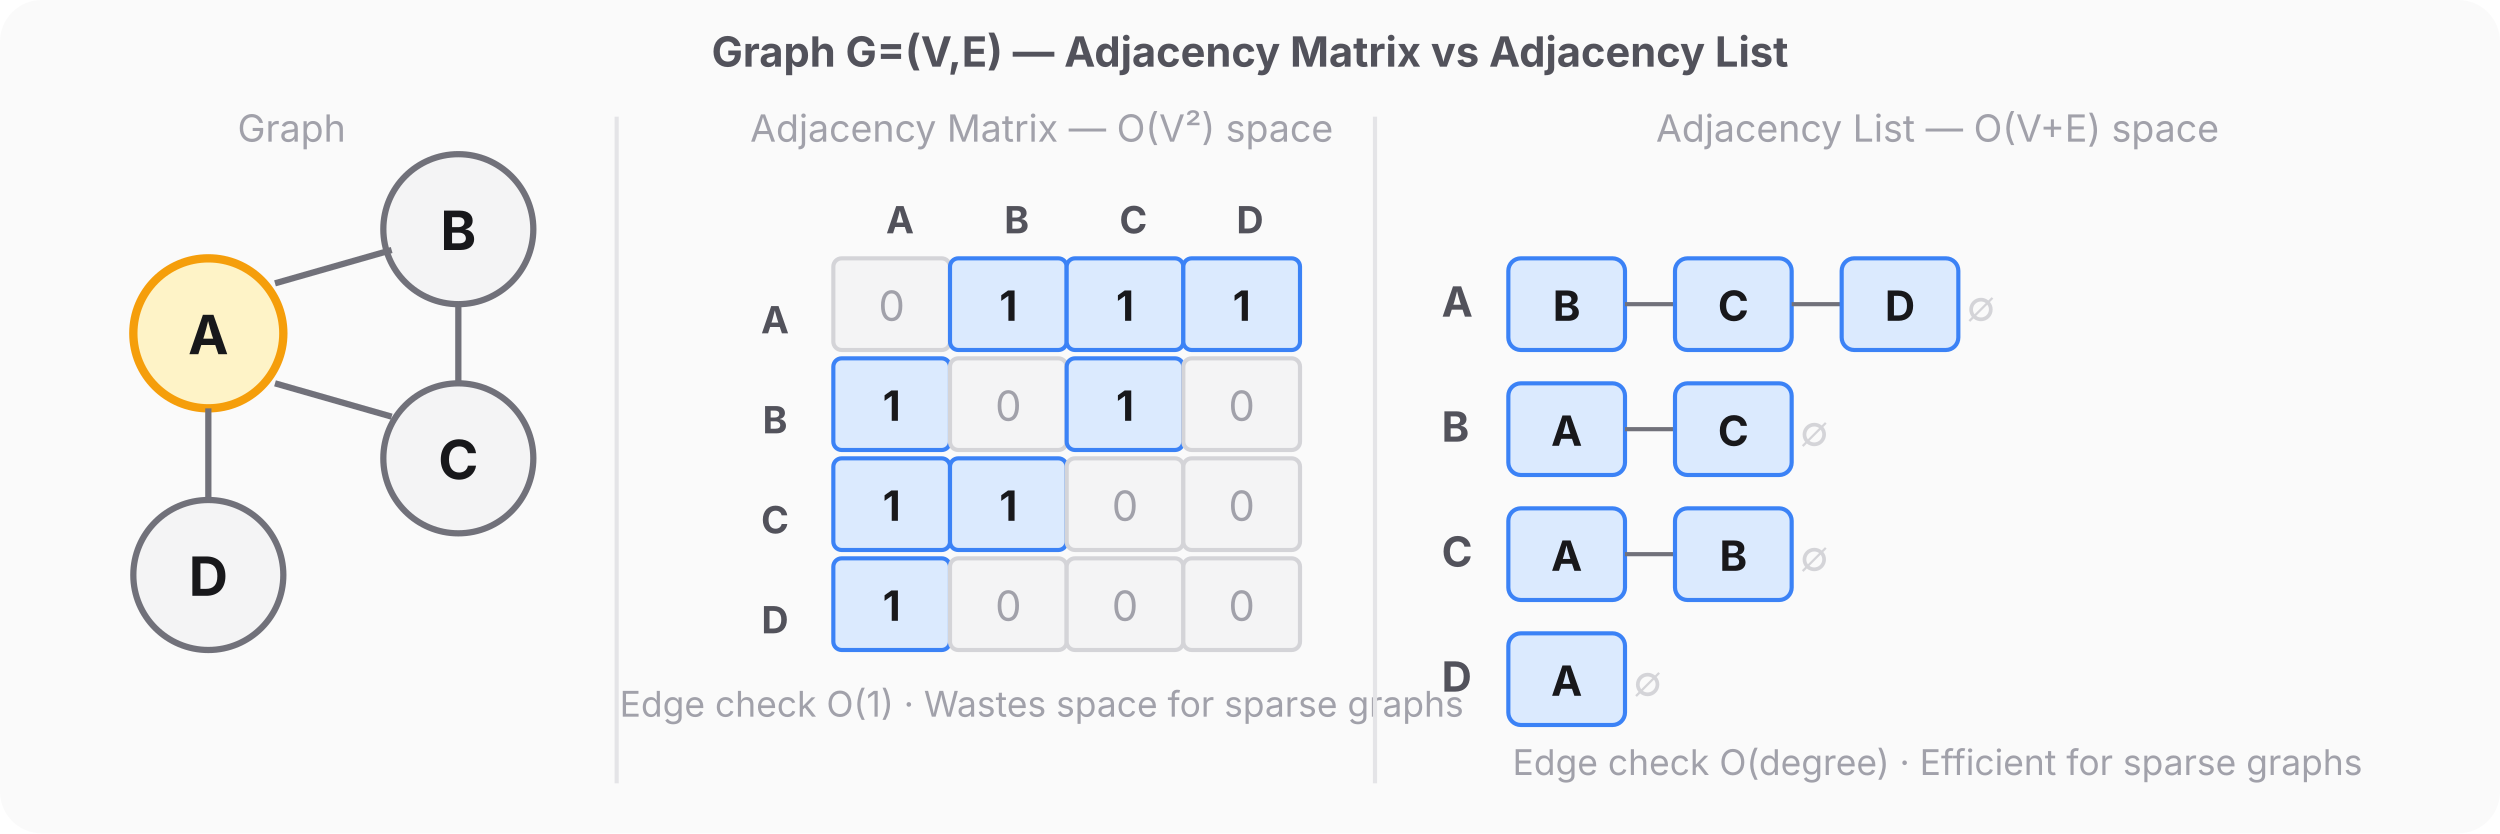
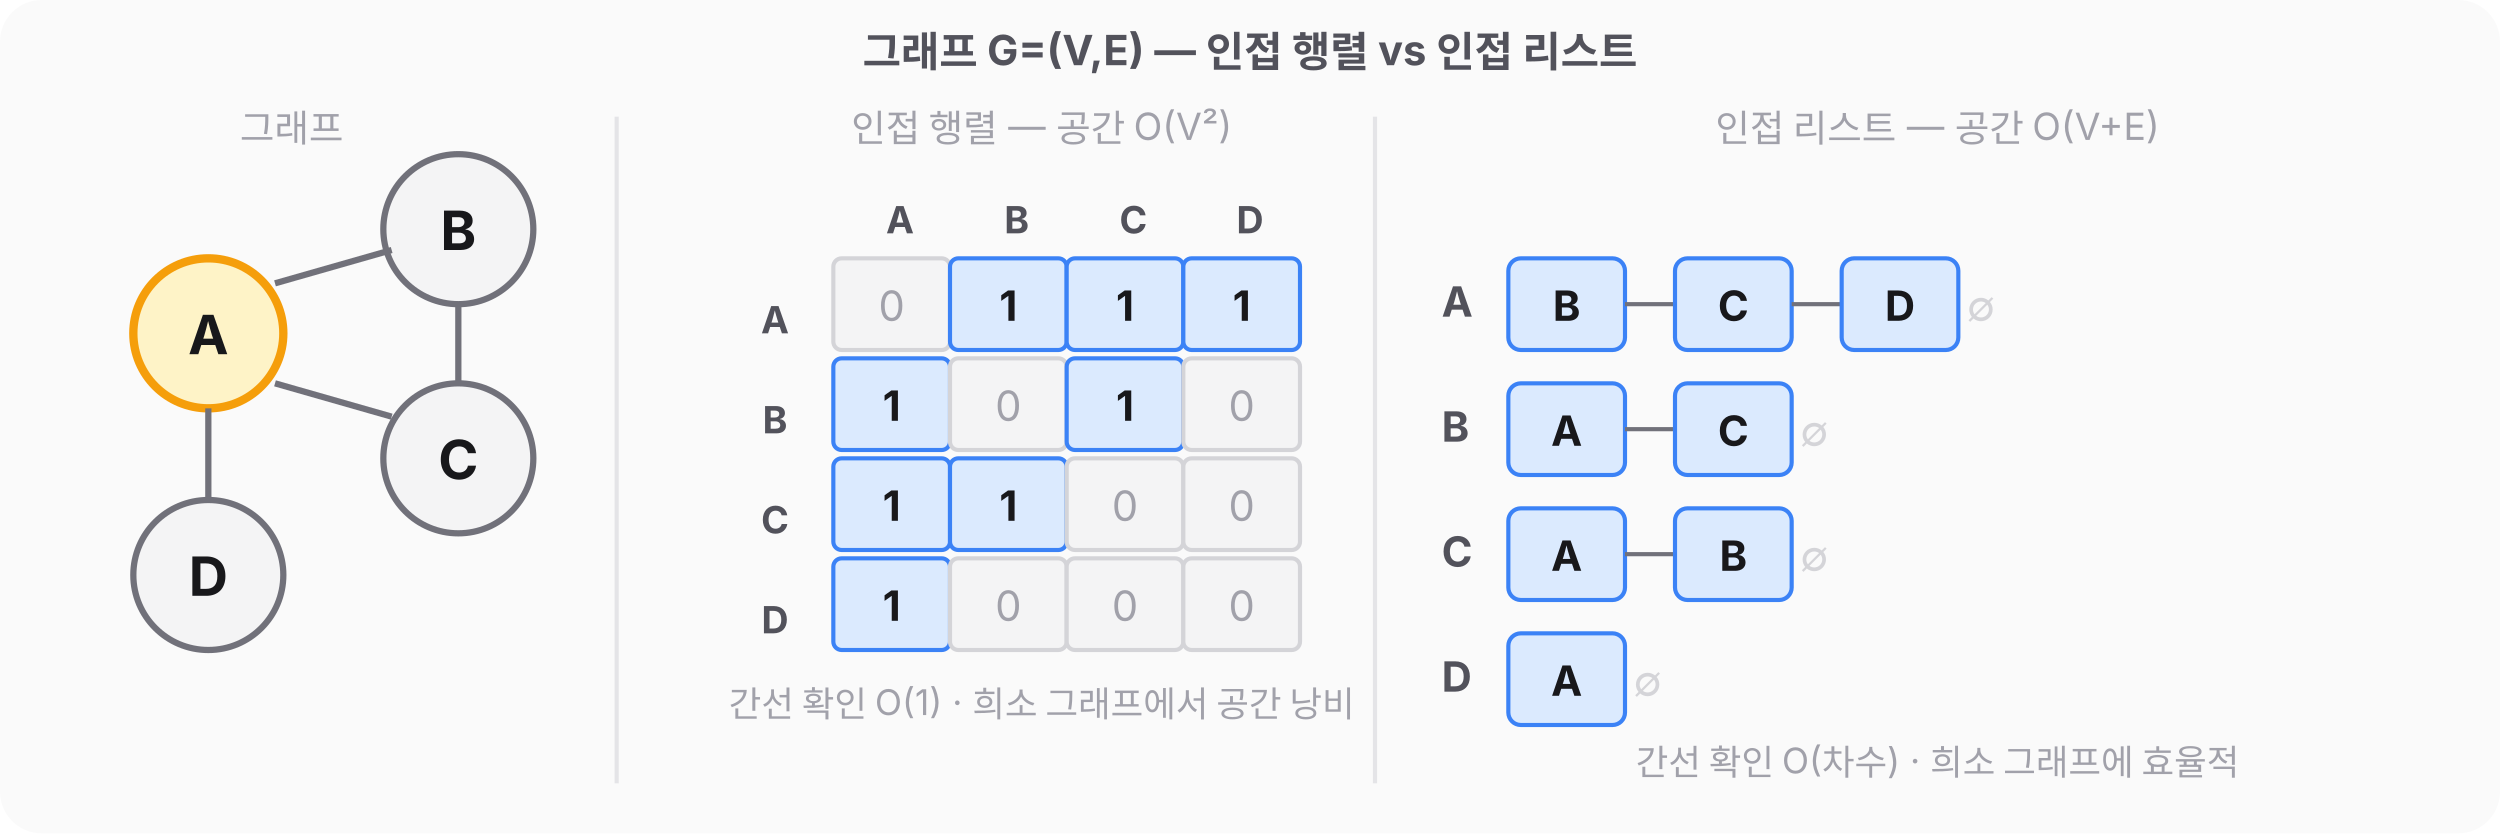
<svg xmlns="http://www.w3.org/2000/svg" viewBox="0 0 600 200" font-family="-apple-system, BlinkMacSystemFont, 'Segoe UI', sans-serif">
  <rect width="600" height="200" fill="#fafafa" rx="10" />
  <defs>
    <marker id="a" markerWidth="7" markerHeight="7" refX="6" refY="3.5" orient="auto">
      <path d="M0,0 L7,3.5 L0,7 z" fill="#71717a" />
    </marker>
  </defs>
-   <text x="300" y="16" font-size="10" font-weight="700" fill="#52525b" text-anchor="middle">Graph G=(V,E) — Adjacency Matrix vs Adjacency List</text>
-   <text x="70" y="34" font-size="9" fill="#a1a1aa" text-anchor="middle">Graph</text>
+   <text x="300" y="16" font-size="10" font-weight="700" fill="#52525b" text-anchor="middle">그래프 G=(V,E) — 인접 행렬 vs 인접 리스트</text>
+   <text x="70" y="34" font-size="9" fill="#a1a1aa" text-anchor="middle">그래프</text>
  <circle cx="50" cy="80" r="18" fill="#fef3c7" stroke="#f59e0b" stroke-width="2" />
  <text x="50" y="85" font-size="13" font-weight="700" fill="#18181b" text-anchor="middle">A</text>
  <circle cx="110" cy="55" r="18" fill="#f4f4f5" stroke="#71717a" stroke-width="1.5" />
  <text x="110" y="60" font-size="13" font-weight="700" fill="#18181b" text-anchor="middle">B</text>
  <circle cx="110" cy="110" r="18" fill="#f4f4f5" stroke="#71717a" stroke-width="1.5" />
  <text x="110" y="115" font-size="13" font-weight="700" fill="#18181b" text-anchor="middle">C</text>
  <circle cx="50" cy="138" r="18" fill="#f4f4f5" stroke="#71717a" stroke-width="1.5" />
  <text x="50" y="143" font-size="13" font-weight="700" fill="#18181b" text-anchor="middle">D</text>
  <line x1="66" y1="68" x2="94" y2="60" stroke="#71717a" stroke-width="1.5" />
  <line x1="66" y1="92" x2="94" y2="100" stroke="#71717a" stroke-width="1.5" />
  <line x1="110" y1="73" x2="110" y2="92" stroke="#71717a" stroke-width="1.5" />
  <line x1="50" y1="98" x2="50" y2="120" stroke="#71717a" stroke-width="1.5" />
  <line x1="148" y1="28" x2="148" y2="188" stroke="#e4e4e7" stroke-width="1" />
-   <text x="250" y="34" font-size="9" fill="#a1a1aa" text-anchor="middle">Adjacency Matrix — O(V²) space</text>
+   <text x="250" y="34" font-size="9" fill="#a1a1aa" text-anchor="middle">인접 행렬 — 공간 O(V²)</text>
  <text x="186" y="56" font-size="9" fill="#a1a1aa" text-anchor="middle"> </text>
  <text x="216" y="56" font-size="9" font-weight="700" fill="#52525b" text-anchor="middle">A</text>
  <text x="244" y="56" font-size="9" font-weight="700" fill="#52525b" text-anchor="middle">B</text>
  <text x="272" y="56" font-size="9" font-weight="700" fill="#52525b" text-anchor="middle">C</text>
  <text x="300" y="56" font-size="9" font-weight="700" fill="#52525b" text-anchor="middle">D</text>
  <text x="186" y="80" font-size="9" font-weight="700" fill="#52525b" text-anchor="middle">A</text>
  <text x="186" y="104" font-size="9" font-weight="700" fill="#52525b" text-anchor="middle">B</text>
  <text x="186" y="128" font-size="9" font-weight="700" fill="#52525b" text-anchor="middle">C</text>
  <text x="186" y="152" font-size="9" font-weight="700" fill="#52525b" text-anchor="middle">D</text>
  <rect x="200" y="62" width="28" height="22" rx="2" fill="#f4f4f5" stroke="#d4d4d8" stroke-width="1" />
  <text x="214" y="77" font-size="10" fill="#a1a1aa" text-anchor="middle">0</text>
  <rect x="228" y="62" width="28" height="22" rx="2" fill="#dbeafe" stroke="#3b82f6" stroke-width="1" />
  <text x="242" y="77" font-size="10" font-weight="700" fill="#18181b" text-anchor="middle">1</text>
  <rect x="256" y="62" width="28" height="22" rx="2" fill="#dbeafe" stroke="#3b82f6" stroke-width="1" />
  <text x="270" y="77" font-size="10" font-weight="700" fill="#18181b" text-anchor="middle">1</text>
  <rect x="284" y="62" width="28" height="22" rx="2" fill="#dbeafe" stroke="#3b82f6" stroke-width="1" />
  <text x="298" y="77" font-size="10" font-weight="700" fill="#18181b" text-anchor="middle">1</text>
  <rect x="200" y="86" width="28" height="22" rx="2" fill="#dbeafe" stroke="#3b82f6" stroke-width="1" />
  <text x="214" y="101" font-size="10" font-weight="700" fill="#18181b" text-anchor="middle">1</text>
  <rect x="228" y="86" width="28" height="22" rx="2" fill="#f4f4f5" stroke="#d4d4d8" stroke-width="1" />
  <text x="242" y="101" font-size="10" fill="#a1a1aa" text-anchor="middle">0</text>
  <rect x="256" y="86" width="28" height="22" rx="2" fill="#dbeafe" stroke="#3b82f6" stroke-width="1" />
  <text x="270" y="101" font-size="10" font-weight="700" fill="#18181b" text-anchor="middle">1</text>
  <rect x="284" y="86" width="28" height="22" rx="2" fill="#f4f4f5" stroke="#d4d4d8" stroke-width="1" />
  <text x="298" y="101" font-size="10" fill="#a1a1aa" text-anchor="middle">0</text>
  <rect x="200" y="110" width="28" height="22" rx="2" fill="#dbeafe" stroke="#3b82f6" stroke-width="1" />
  <text x="214" y="125" font-size="10" font-weight="700" fill="#18181b" text-anchor="middle">1</text>
  <rect x="228" y="110" width="28" height="22" rx="2" fill="#dbeafe" stroke="#3b82f6" stroke-width="1" />
  <text x="242" y="125" font-size="10" font-weight="700" fill="#18181b" text-anchor="middle">1</text>
  <rect x="256" y="110" width="28" height="22" rx="2" fill="#f4f4f5" stroke="#d4d4d8" stroke-width="1" />
  <text x="270" y="125" font-size="10" fill="#a1a1aa" text-anchor="middle">0</text>
  <rect x="284" y="110" width="28" height="22" rx="2" fill="#f4f4f5" stroke="#d4d4d8" stroke-width="1" />
  <text x="298" y="125" font-size="10" fill="#a1a1aa" text-anchor="middle">0</text>
  <rect x="200" y="134" width="28" height="22" rx="2" fill="#dbeafe" stroke="#3b82f6" stroke-width="1" />
  <text x="214" y="149" font-size="10" font-weight="700" fill="#18181b" text-anchor="middle">1</text>
  <rect x="228" y="134" width="28" height="22" rx="2" fill="#f4f4f5" stroke="#d4d4d8" stroke-width="1" />
  <text x="242" y="149" font-size="10" fill="#a1a1aa" text-anchor="middle">0</text>
  <rect x="256" y="134" width="28" height="22" rx="2" fill="#f4f4f5" stroke="#d4d4d8" stroke-width="1" />
  <text x="270" y="149" font-size="10" fill="#a1a1aa" text-anchor="middle">0</text>
  <rect x="284" y="134" width="28" height="22" rx="2" fill="#f4f4f5" stroke="#d4d4d8" stroke-width="1" />
  <text x="298" y="149" font-size="10" fill="#a1a1aa" text-anchor="middle">0</text>
-   <text x="250" y="172" font-size="8.5" fill="#a1a1aa" text-anchor="middle">Edge check O(1)  ·  Wastes space for sparse graphs</text>
+   <text x="250" y="172" font-size="8.5" fill="#a1a1aa" text-anchor="middle">간선 확인 O(1)  ·  희소 그래프에서 공간 낭비</text>
  <line x1="330" y1="28" x2="330" y2="188" stroke="#e4e4e7" stroke-width="1" />
-   <text x="465" y="34" font-size="9" fill="#a1a1aa" text-anchor="middle">Adjacency List — O(V+E) space</text>
+   <text x="465" y="34" font-size="9" fill="#a1a1aa" text-anchor="middle">인접 리스트 — 공간 O(V+E)</text>
  <text x="346" y="76" font-size="10" font-weight="700" fill="#52525b">A</text>
  <rect x="362" y="62" width="28" height="22" rx="3" fill="#dbeafe" stroke="#3b82f6" stroke-width="1" />
  <text x="376" y="77" font-size="10" font-weight="700" fill="#18181b" text-anchor="middle">B</text>
  <line x1="390" y1="73" x2="402" y2="73" stroke="#71717a" stroke-width="1" />
  <rect x="402" y="62" width="28" height="22" rx="3" fill="#dbeafe" stroke="#3b82f6" stroke-width="1" />
  <text x="416" y="77" font-size="10" font-weight="700" fill="#18181b" text-anchor="middle">C</text>
  <line x1="430" y1="73" x2="442" y2="73" stroke="#71717a" stroke-width="1" />
  <rect x="442" y="62" width="28" height="22" rx="3" fill="#dbeafe" stroke="#3b82f6" stroke-width="1" />
  <text x="456" y="77" font-size="10" font-weight="700" fill="#18181b" text-anchor="middle">D</text>
  <text x="472" y="77" font-size="10" fill="#d4d4d8">∅</text>
  <text x="346" y="106" font-size="10" font-weight="700" fill="#52525b">B</text>
  <rect x="362" y="92" width="28" height="22" rx="3" fill="#dbeafe" stroke="#3b82f6" stroke-width="1" />
  <text x="376" y="107" font-size="10" font-weight="700" fill="#18181b" text-anchor="middle">A</text>
  <line x1="390" y1="103" x2="402" y2="103" stroke="#71717a" stroke-width="1" />
  <rect x="402" y="92" width="28" height="22" rx="3" fill="#dbeafe" stroke="#3b82f6" stroke-width="1" />
  <text x="416" y="107" font-size="10" font-weight="700" fill="#18181b" text-anchor="middle">C</text>
  <text x="432" y="107" font-size="10" fill="#d4d4d8">∅</text>
  <text x="346" y="136" font-size="10" font-weight="700" fill="#52525b">C</text>
  <rect x="362" y="122" width="28" height="22" rx="3" fill="#dbeafe" stroke="#3b82f6" stroke-width="1" />
  <text x="376" y="137" font-size="10" font-weight="700" fill="#18181b" text-anchor="middle">A</text>
  <line x1="390" y1="133" x2="402" y2="133" stroke="#71717a" stroke-width="1" />
  <rect x="402" y="122" width="28" height="22" rx="3" fill="#dbeafe" stroke="#3b82f6" stroke-width="1" />
  <text x="416" y="137" font-size="10" font-weight="700" fill="#18181b" text-anchor="middle">B</text>
  <text x="432" y="137" font-size="10" fill="#d4d4d8">∅</text>
  <text x="346" y="166" font-size="10" font-weight="700" fill="#52525b">D</text>
  <rect x="362" y="152" width="28" height="22" rx="3" fill="#dbeafe" stroke="#3b82f6" stroke-width="1" />
  <text x="376" y="167" font-size="10" font-weight="700" fill="#18181b" text-anchor="middle">A</text>
  <text x="392" y="167" font-size="10" fill="#d4d4d8">∅</text>
-   <text x="465" y="186" font-size="8.5" fill="#a1a1aa" text-anchor="middle">Edge check O(degree)  ·  Efficient for sparse graphs</text>
+   <text x="465" y="186" font-size="8.5" fill="#a1a1aa" text-anchor="middle">간선 확인 O(차수)  ·  희소 그래프에 효율적</text>
</svg>
